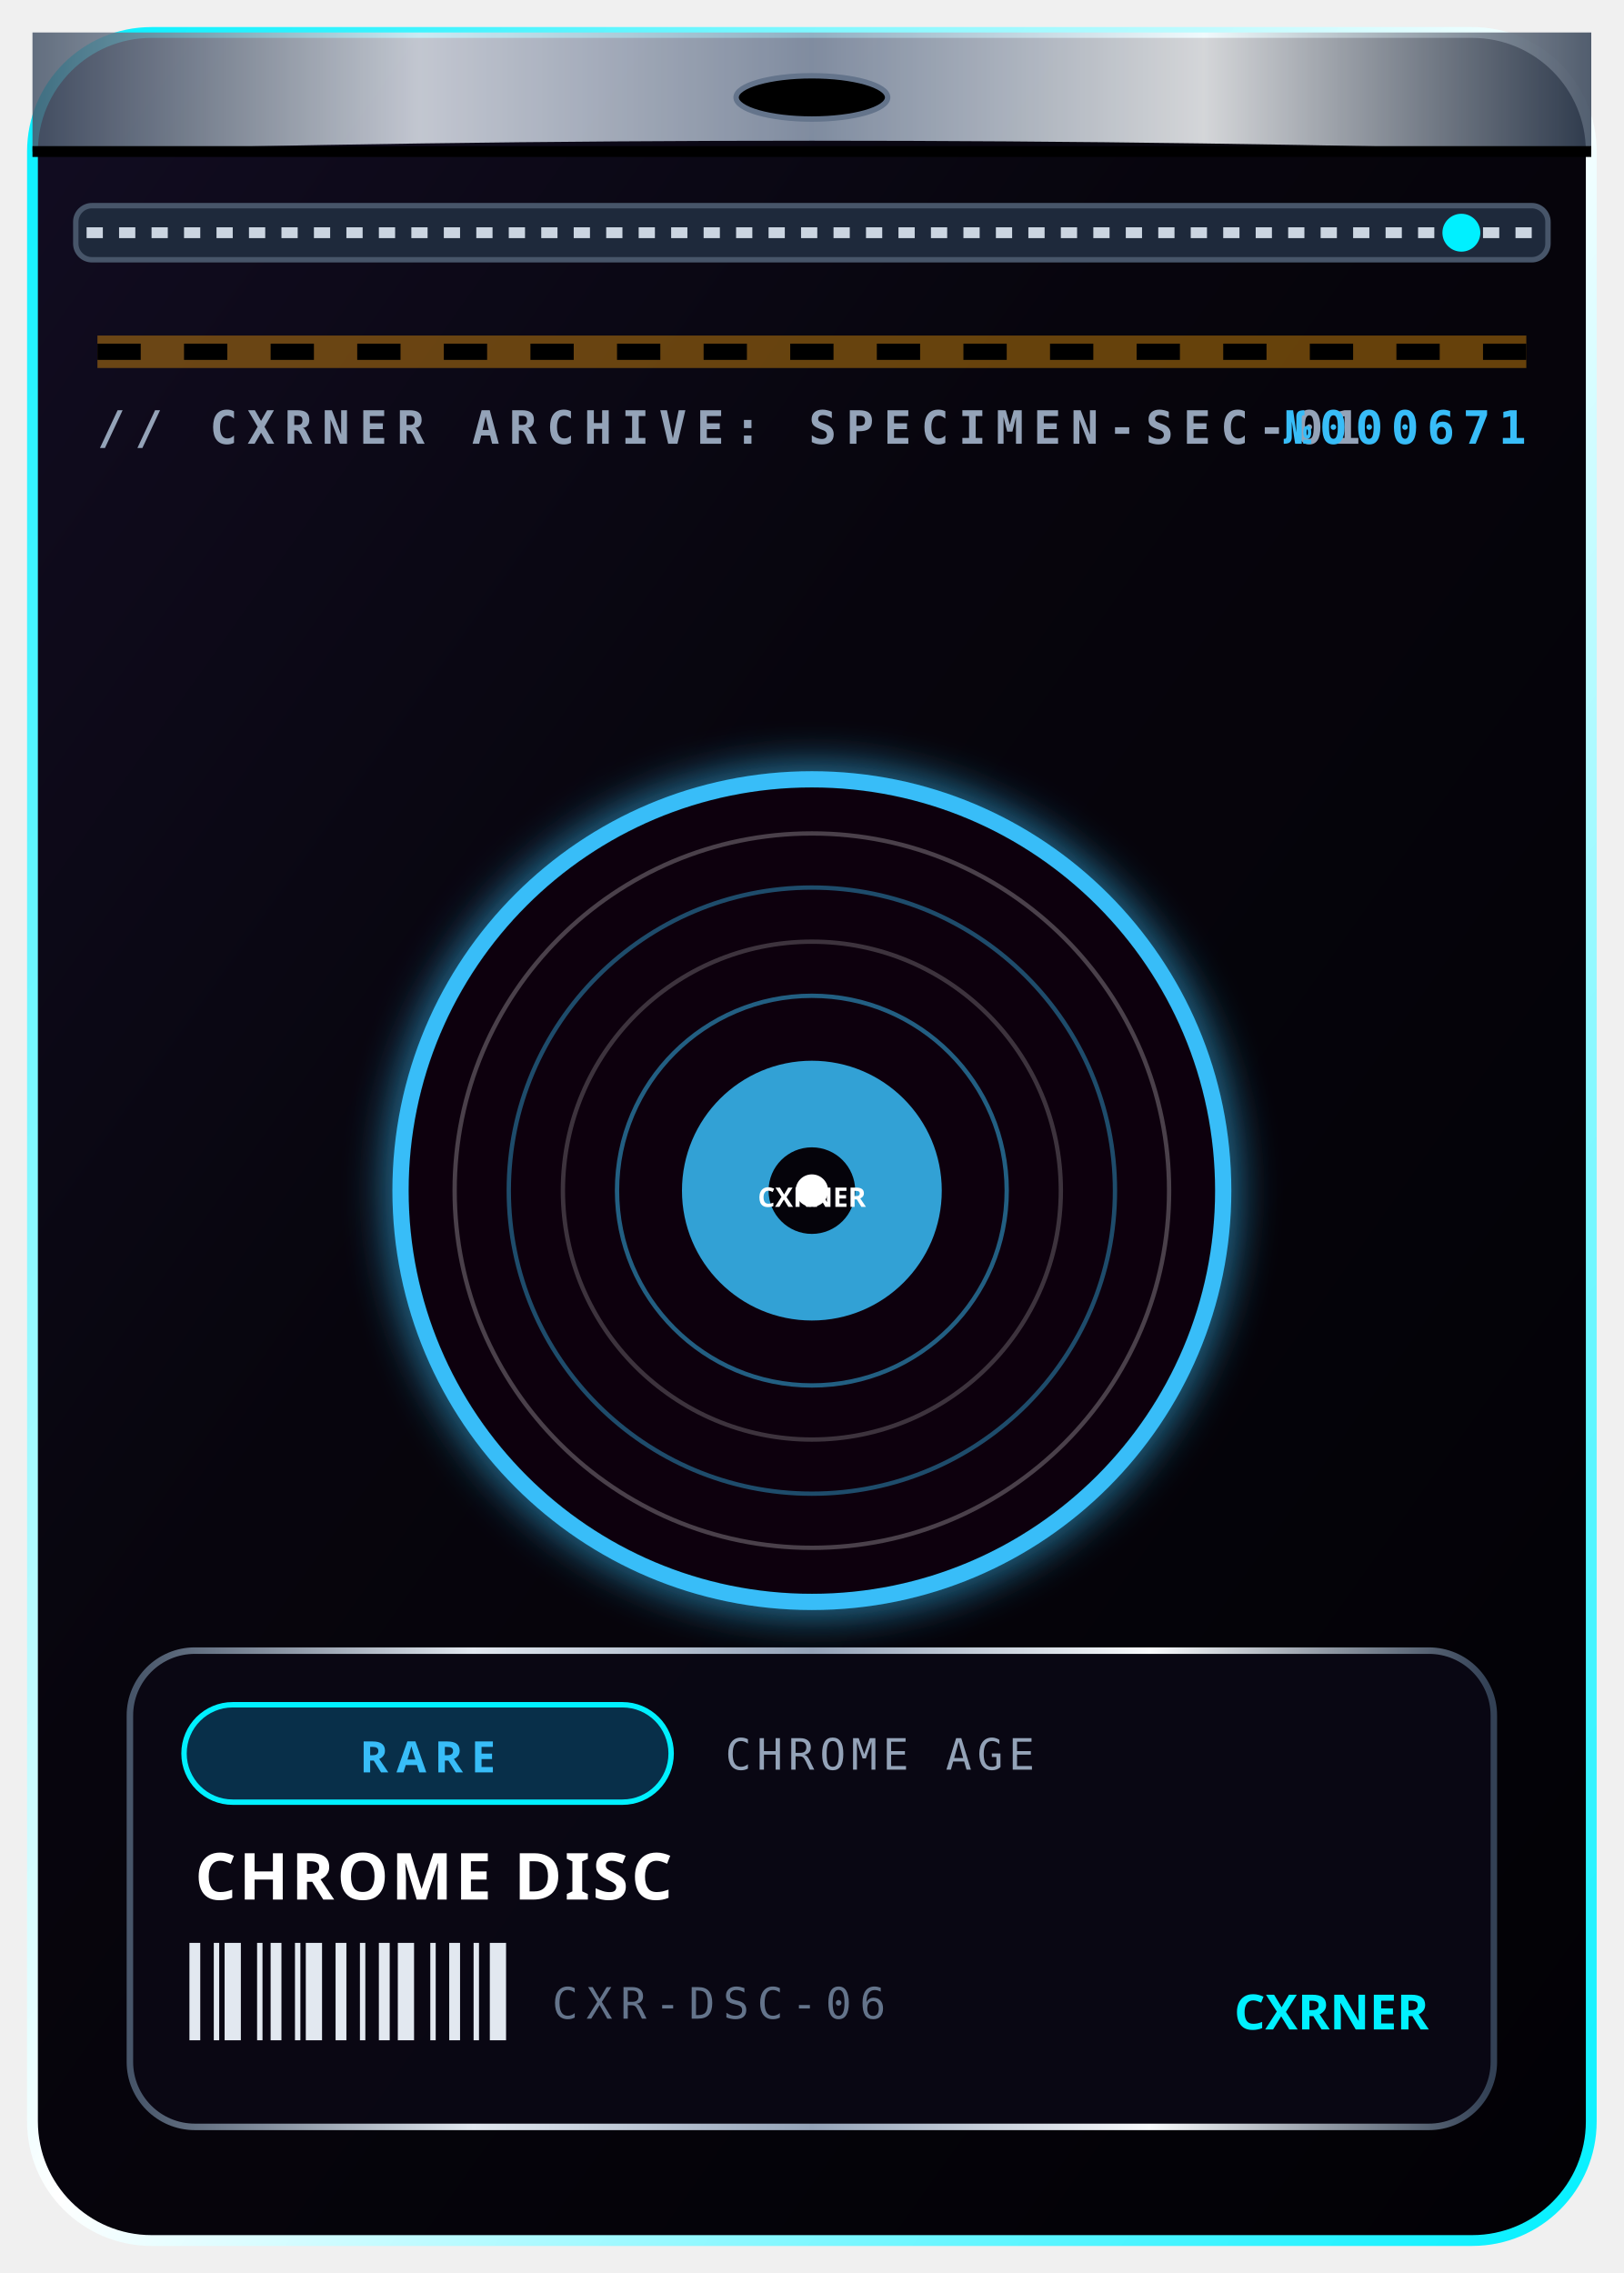
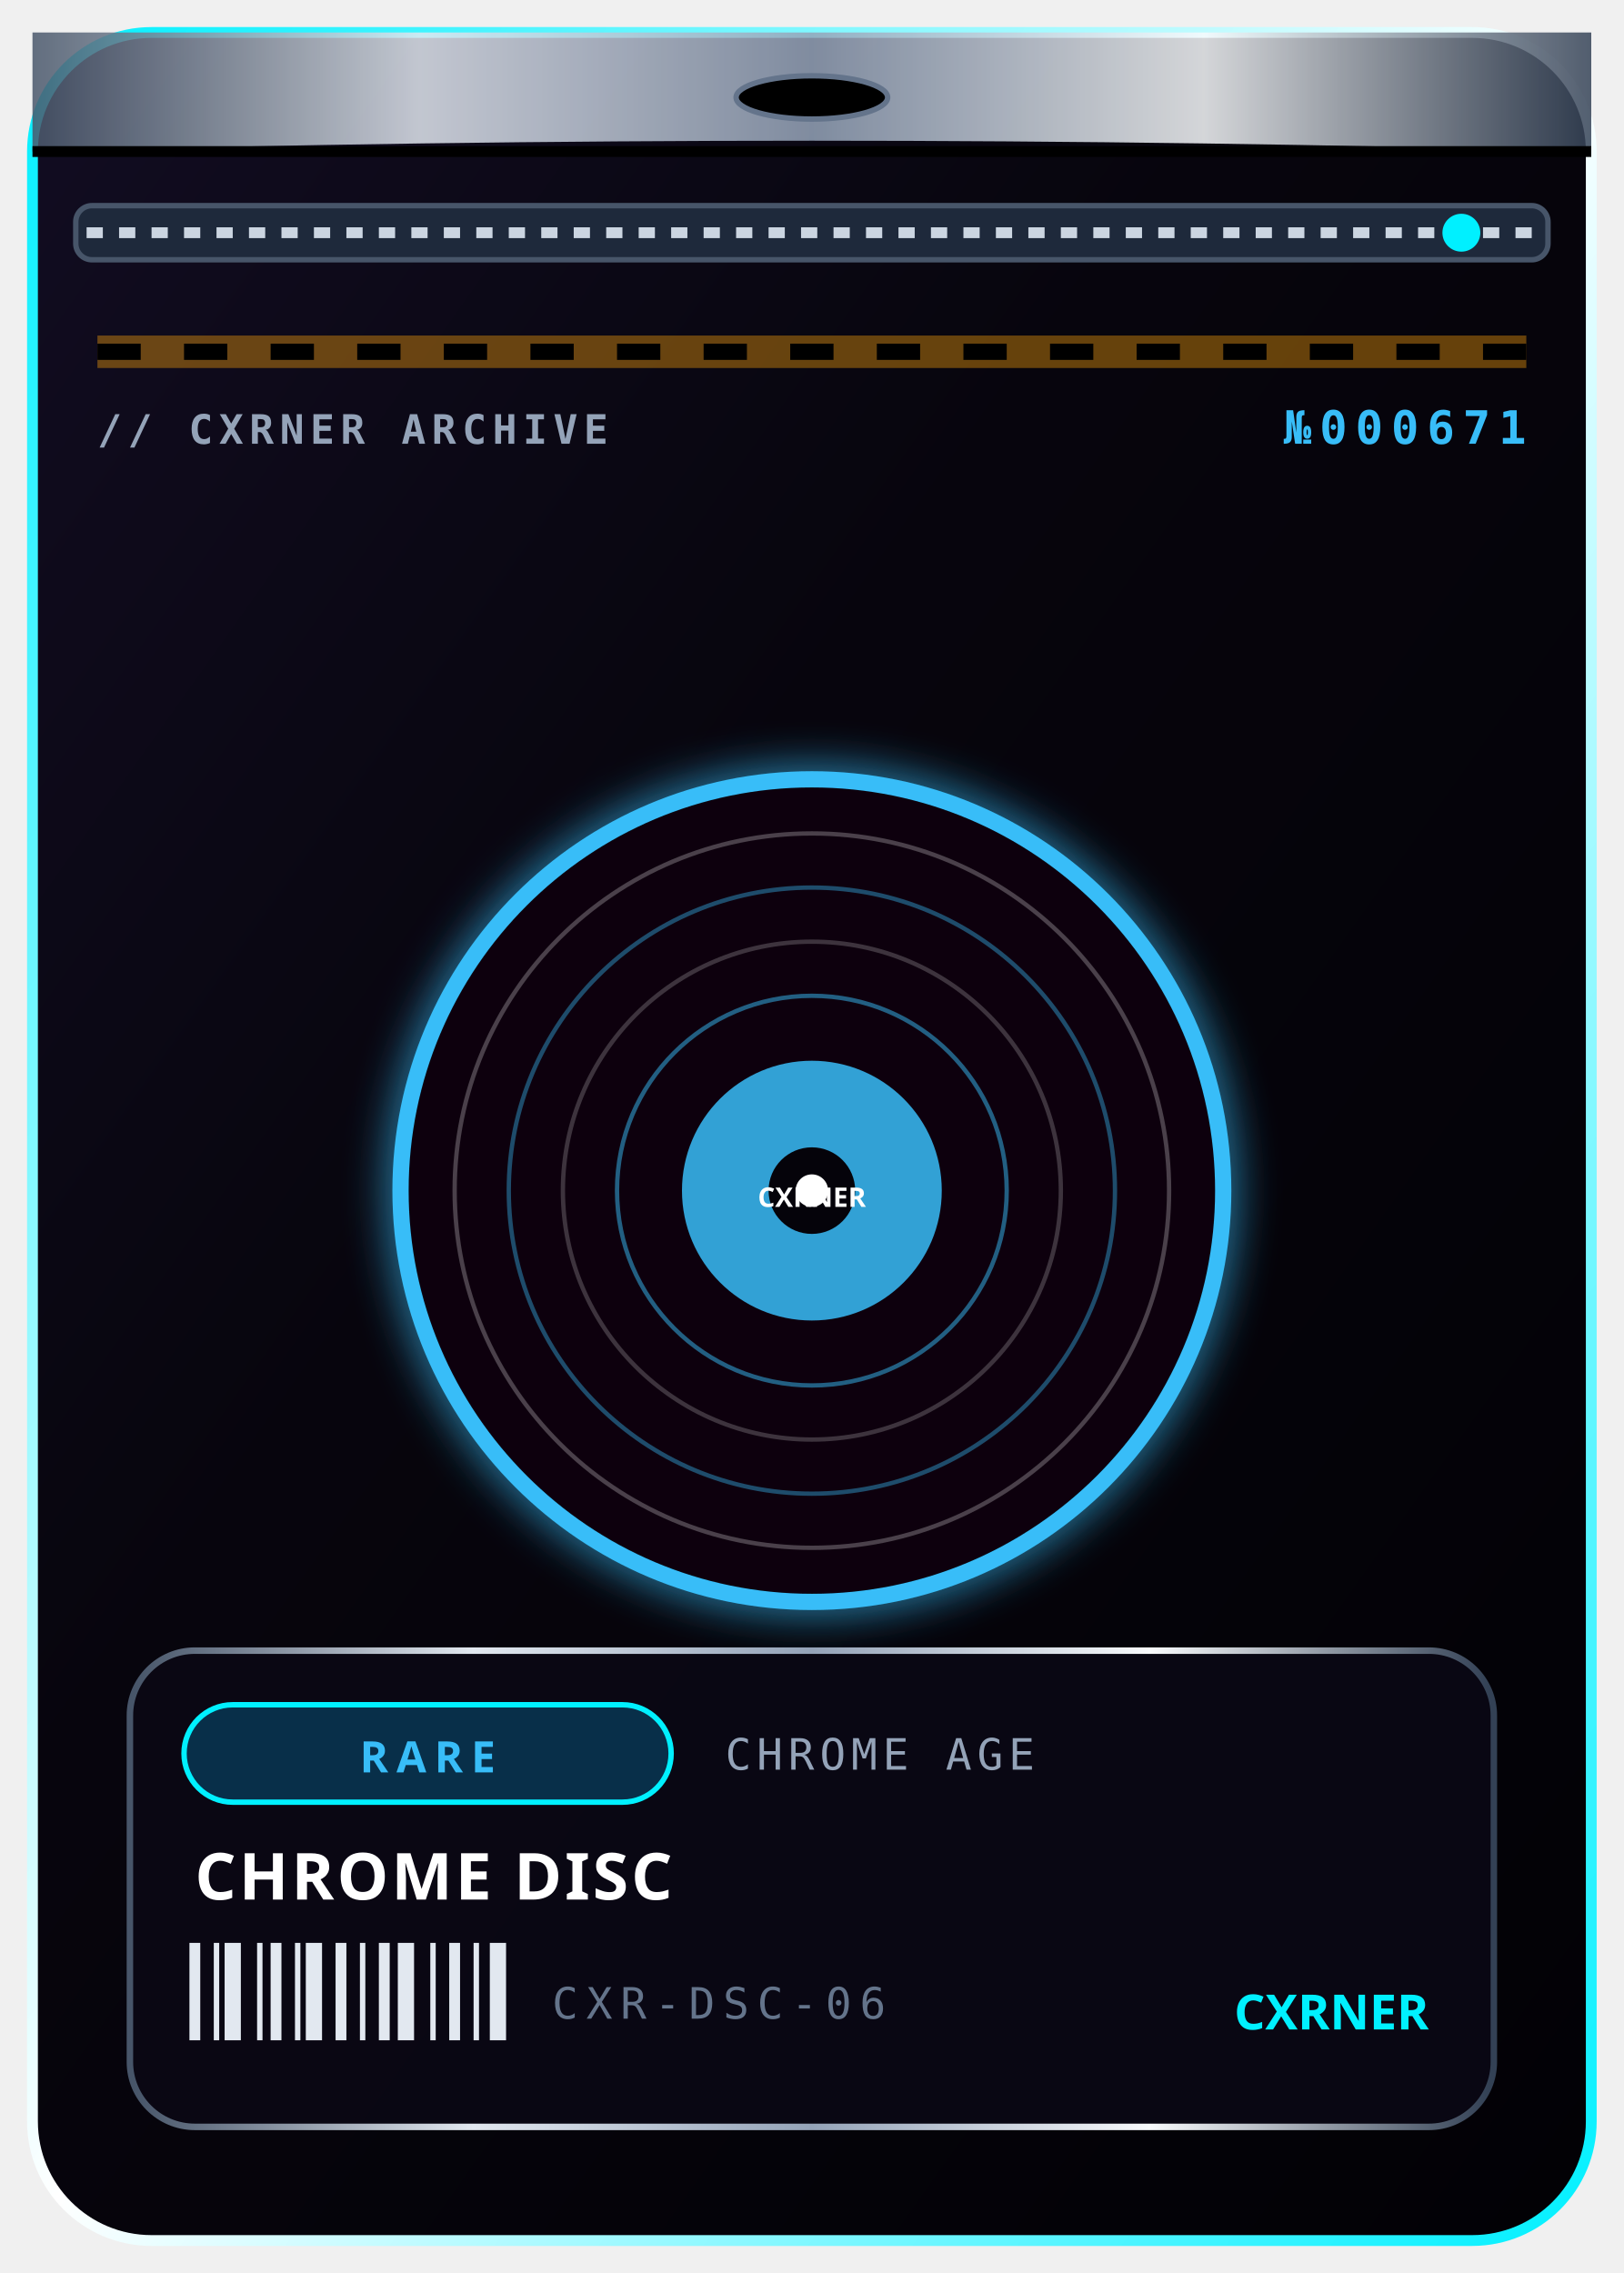
- <svg xmlns="http://www.w3.org/2000/svg" viewBox="0 0 300 420" width="100%" height="100%">
+ <svg xmlns="http://www.w3.org/2000/svg" viewBox="0 0 300 420" width="300" height="420">
  <defs>
    <filter id="glow" x="-20%" y="-20%" width="140%" height="140%">
      <feGaussianBlur stdDeviation="4" result="blur" />
      <feComposite in="SourceGraphic" in2="blur" operator="over" />
    </filter>
    <linearGradient id="bg_grad" x1="0%" y1="0%" x2="100%" y2="100%">
      <stop offset="0%" stop-color="#120D22" />
      <stop offset="40%" stop-color="#07050D" />
      <stop offset="100%" stop-color="#020105" />
    </linearGradient>
    <linearGradient id="foil_metal" x1="0%" y1="0%" x2="100%" y2="0%">
      <stop offset="0%" stop-color="#475569" />
      <stop offset="25%" stop-color="#E2E8F0" />
      <stop offset="50%" stop-color="#94A3B8" />
      <stop offset="75%" stop-color="#F8FAFC" />
      <stop offset="100%" stop-color="#334155" />
    </linearGradient>
    <linearGradient id="rarity_border" x1="0%" y1="0%" x2="100%" y2="100%">
      <stop offset="0%" stop-color="#00F0FF" />
      <stop offset="50%" stop-color="#FFFFFF" />
      <stop offset="100%" stop-color="#00F0FF" />
    </linearGradient>
  </defs>
  <rect x="6" y="6" width="288" height="408" rx="22" fill="url(#bg_grad)" stroke="url(#rarity_border)" stroke-width="2" />
  <path d="M 6 28 Q 150 24 294 28 L 294 6 Q 150 6 6 6 Z" fill="url(#foil_metal)" opacity="0.85" />
  <line x1="6" y1="28" x2="294" y2="28" stroke="#000000" stroke-width="2" />
  <ellipse cx="150" cy="18" rx="14" ry="4" fill="#000000" stroke="#64748B" stroke-width="1" />
  <rect x="14" y="38" width="272" height="10" rx="3" fill="#1E293B" stroke="#475569" stroke-width="1" />
  <line x1="16" y1="43" x2="284" y2="43" stroke="#CBD5E1" stroke-width="2" stroke-dasharray="3,3" />
  <circle cx="270" cy="43" r="3.5" fill="#00F0FF" />
  <g transform="translate(18, 62)">
    <rect x="0" y="0" width="264" height="6" fill="#F59E0B" opacity="0.4" />
    <line x1="0" y1="3" x2="264" y2="3" stroke="#000000" stroke-width="3" stroke-dasharray="8,8" />
-     <text x="0" y="20" font-family="'Space Grotesk', monospace" font-size="8.5" font-weight="700" fill="#94A3B8" letter-spacing="1.8">
-       // CXRNER ARCHIVE: SPECIMEN-SEC-01
+     <text x="0" y="20" font-family="'Space Grotesk', monospace" font-size="7.5" font-weight="700" fill="#94A3B8" letter-spacing="1.1">
+       // CXRNER ARCHIVE
    </text>
    <text x="264" y="20" font-family="'Space Grotesk', monospace" font-size="8.5" font-weight="700" fill="#38BDF8" letter-spacing="1.5" text-anchor="end">
      №000671
    </text>
  </g>
  <g transform="translate(150, 220)">
    <circle cx="0" cy="0" r="76" fill="#090611" stroke="#38BDF8" stroke-width="3" filter="url(#glow)" />
    <circle cx="0" cy="0" r="66" fill="none" stroke="#FFFFFF" stroke-width="0.8" opacity="0.25" />
    <circle cx="0" cy="0" r="56" fill="none" stroke="#38BDF8" stroke-width="0.8" opacity="0.4" />
    <circle cx="0" cy="0" r="46" fill="none" stroke="#FFFFFF" stroke-width="0.8" opacity="0.2" />
    <circle cx="0" cy="0" r="36" fill="none" stroke="#38BDF8" stroke-width="0.8" opacity="0.5" />
    <circle cx="0" cy="0" r="24" fill="#38BDF8" opacity="0.85" />
    <circle cx="0" cy="0" r="8" fill="#05030A" />
    <circle cx="0" cy="0" r="3" fill="#FFFFFF" />
    <text x="0" y="3" font-family="'Unbounded', sans-serif" font-weight="900" font-size="5" fill="#FFFFFF" text-anchor="middle">CXRNER</text>
  </g>
  <g transform="translate(24, 305)">
    <rect x="0" y="0" width="252" height="88" rx="12" fill="#0A0814" fill-opacity="0.9" stroke="url(#foil_metal)" stroke-width="1.2" />
    <rect x="10" y="10" width="90" height="18" rx="9" fill="#082F49" stroke="#00F0FF" stroke-width="1" />
    <text x="55" y="22.5" font-family="'Unbounded', sans-serif" font-weight="800" font-size="8" fill="#38BDF8" letter-spacing="1.5" text-anchor="middle">
      RARE
    </text>
    <text x="110" y="22" font-family="'Space Grotesk', monospace" font-size="8" fill="#94A3B8" letter-spacing="1">
      CHROME AGE
    </text>
    <text x="12" y="46" font-family="'Unbounded', sans-serif" font-weight="900" font-size="12" fill="#FFFFFF" letter-spacing="0.5">
      CHROME DISC
    </text>
    <g transform="translate(12, 54)">
      <line x1="0" y1="0" x2="0" y2="18" stroke="#E2E8F0" stroke-width="2" />
      <line x1="4" y1="0" x2="4" y2="18" stroke="#E2E8F0" stroke-width="1" />
      <line x1="7" y1="0" x2="7" y2="18" stroke="#E2E8F0" stroke-width="3" />
      <line x1="12" y1="0" x2="12" y2="18" stroke="#E2E8F0" stroke-width="1" />
      <line x1="15" y1="0" x2="15" y2="18" stroke="#E2E8F0" stroke-width="2" />
      <line x1="19" y1="0" x2="19" y2="18" stroke="#E2E8F0" stroke-width="1" />
      <line x1="22" y1="0" x2="22" y2="18" stroke="#E2E8F0" stroke-width="3" />
      <line x1="27" y1="0" x2="27" y2="18" stroke="#E2E8F0" stroke-width="2" />
      <line x1="31" y1="0" x2="31" y2="18" stroke="#E2E8F0" stroke-width="1" />
      <line x1="35" y1="0" x2="35" y2="18" stroke="#E2E8F0" stroke-width="2" />
      <line x1="39" y1="0" x2="39" y2="18" stroke="#E2E8F0" stroke-width="3" />
      <line x1="44" y1="0" x2="44" y2="18" stroke="#E2E8F0" stroke-width="1" />
      <line x1="48" y1="0" x2="48" y2="18" stroke="#E2E8F0" stroke-width="2" />
      <line x1="52" y1="0" x2="52" y2="18" stroke="#E2E8F0" stroke-width="1" />
      <line x1="56" y1="0" x2="56" y2="18" stroke="#E2E8F0" stroke-width="3" />
      <text x="66" y="14" font-family="'Space Grotesk', monospace" font-size="8" fill="#64748B" letter-spacing="1.5">
        CXR-DSC-06
      </text>
    </g>
    <text x="240" y="70" font-family="'Unbounded', sans-serif" font-weight="900" font-size="9" fill="#00F0FF" text-anchor="end">
      CXRNER
    </text>
  </g>
</svg>
